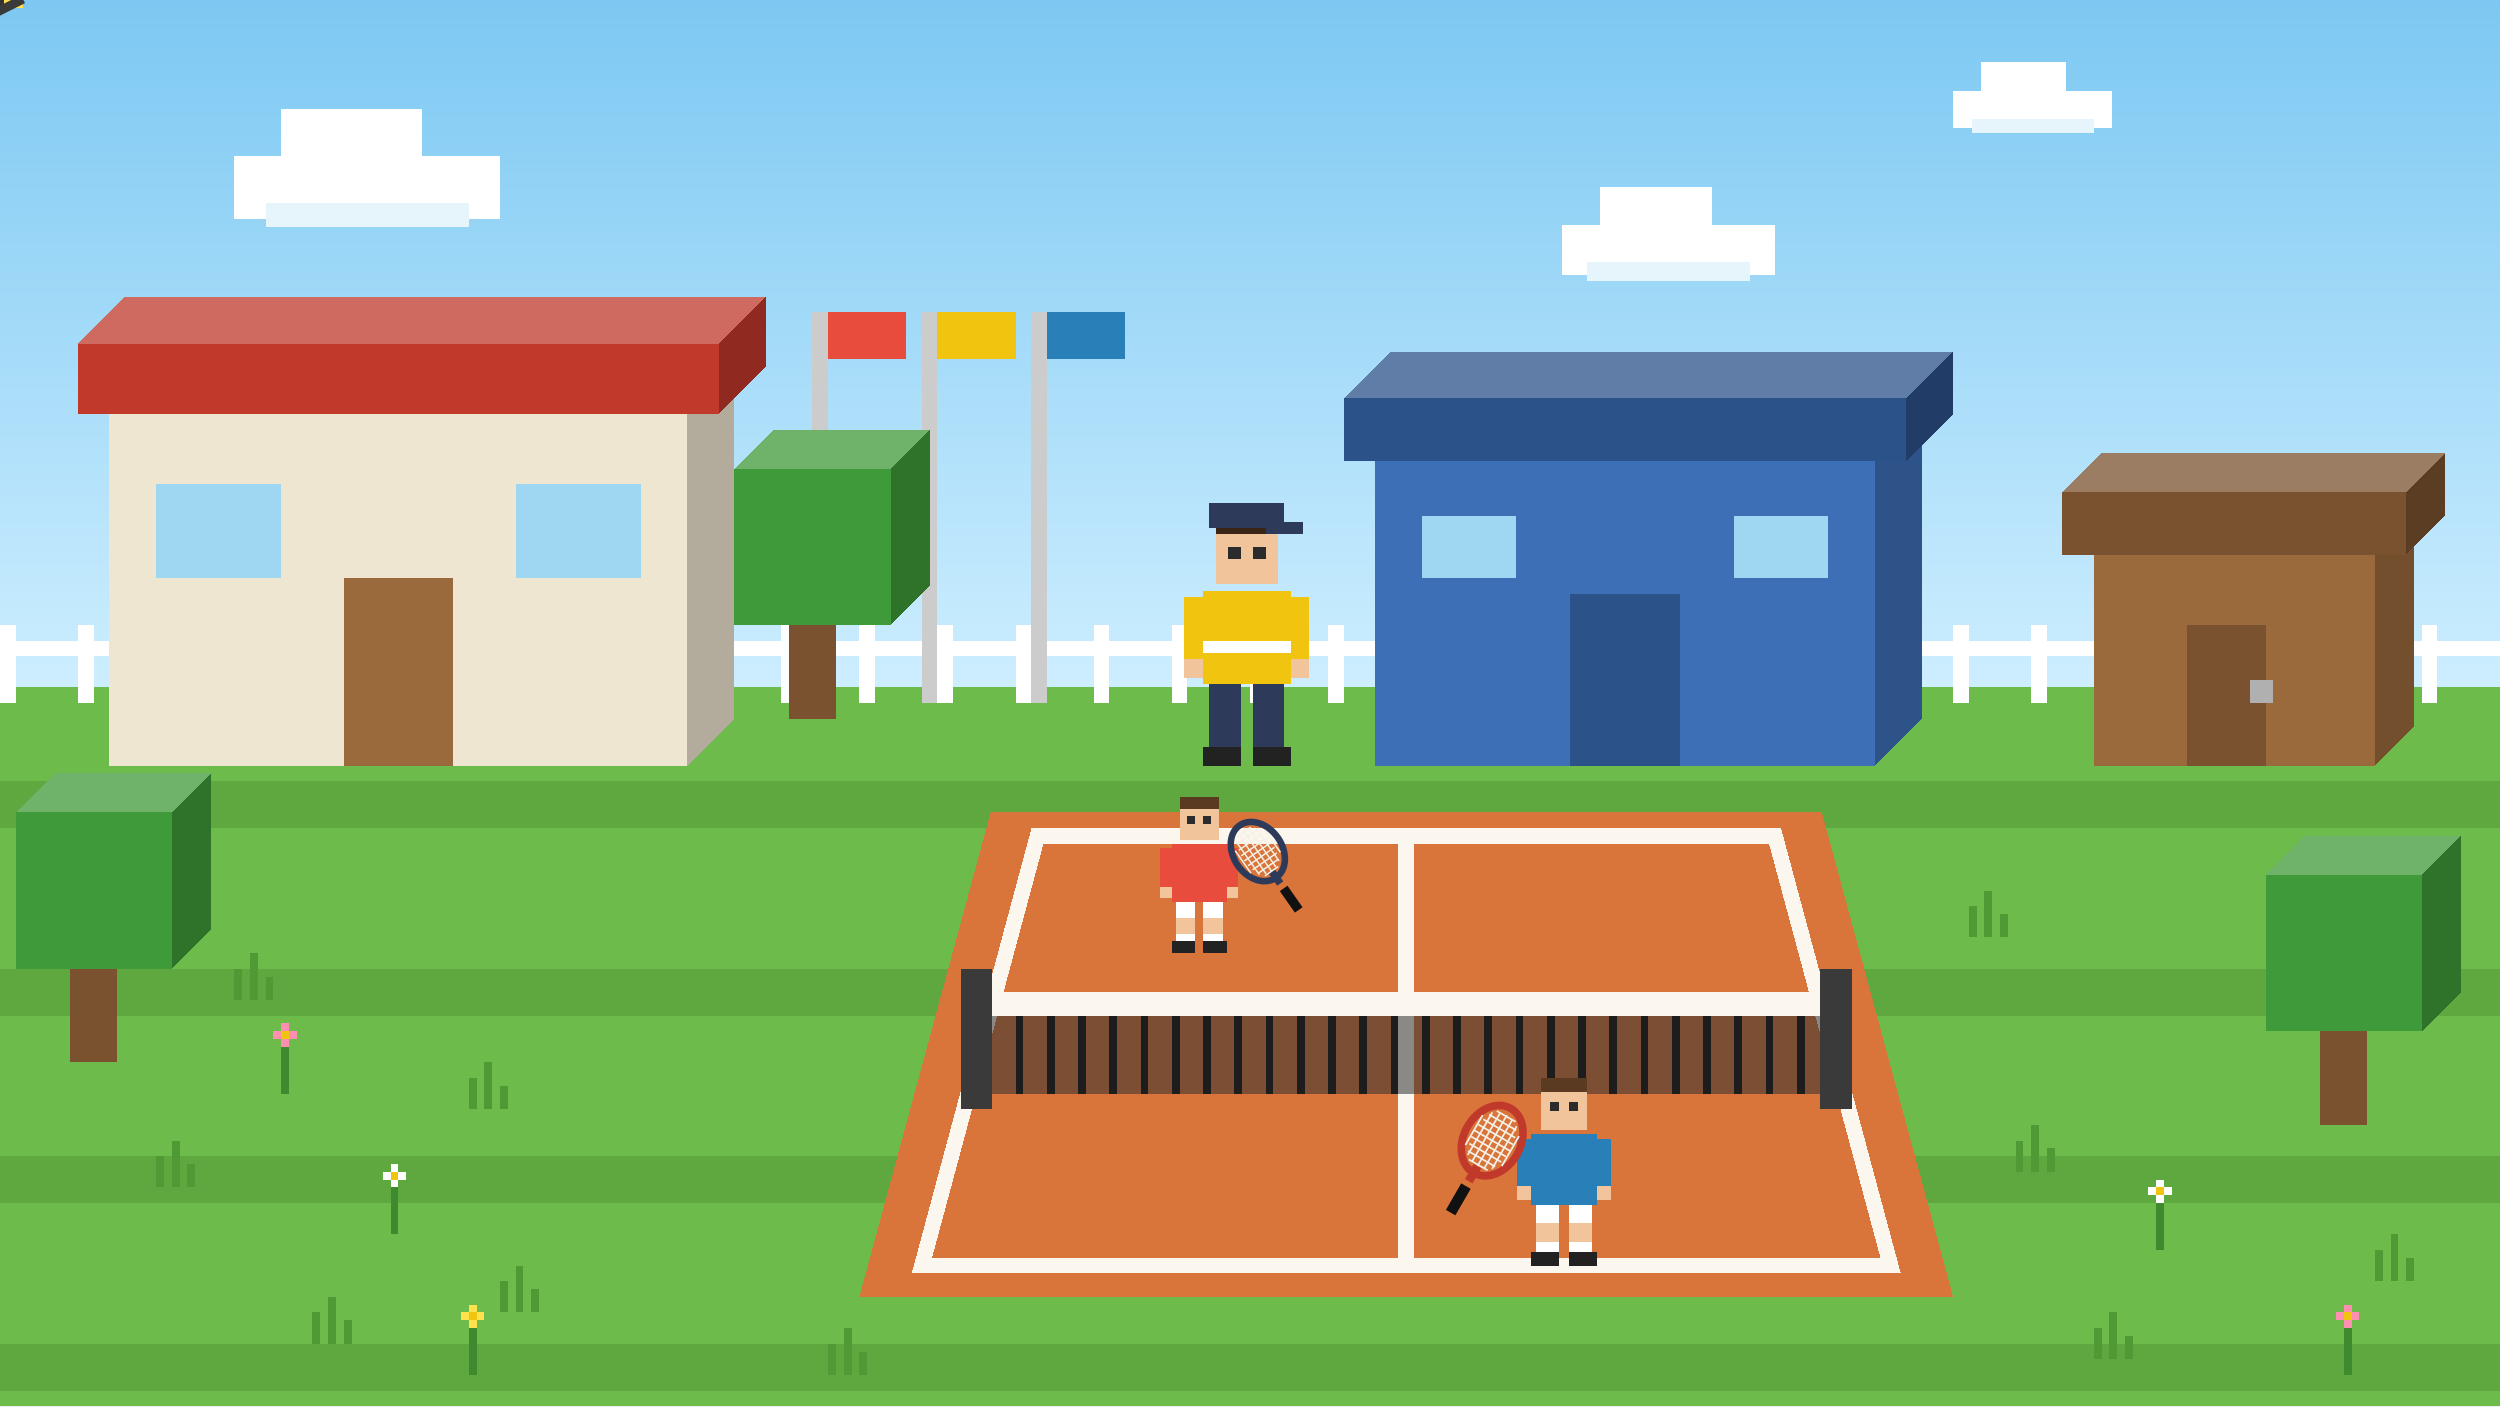
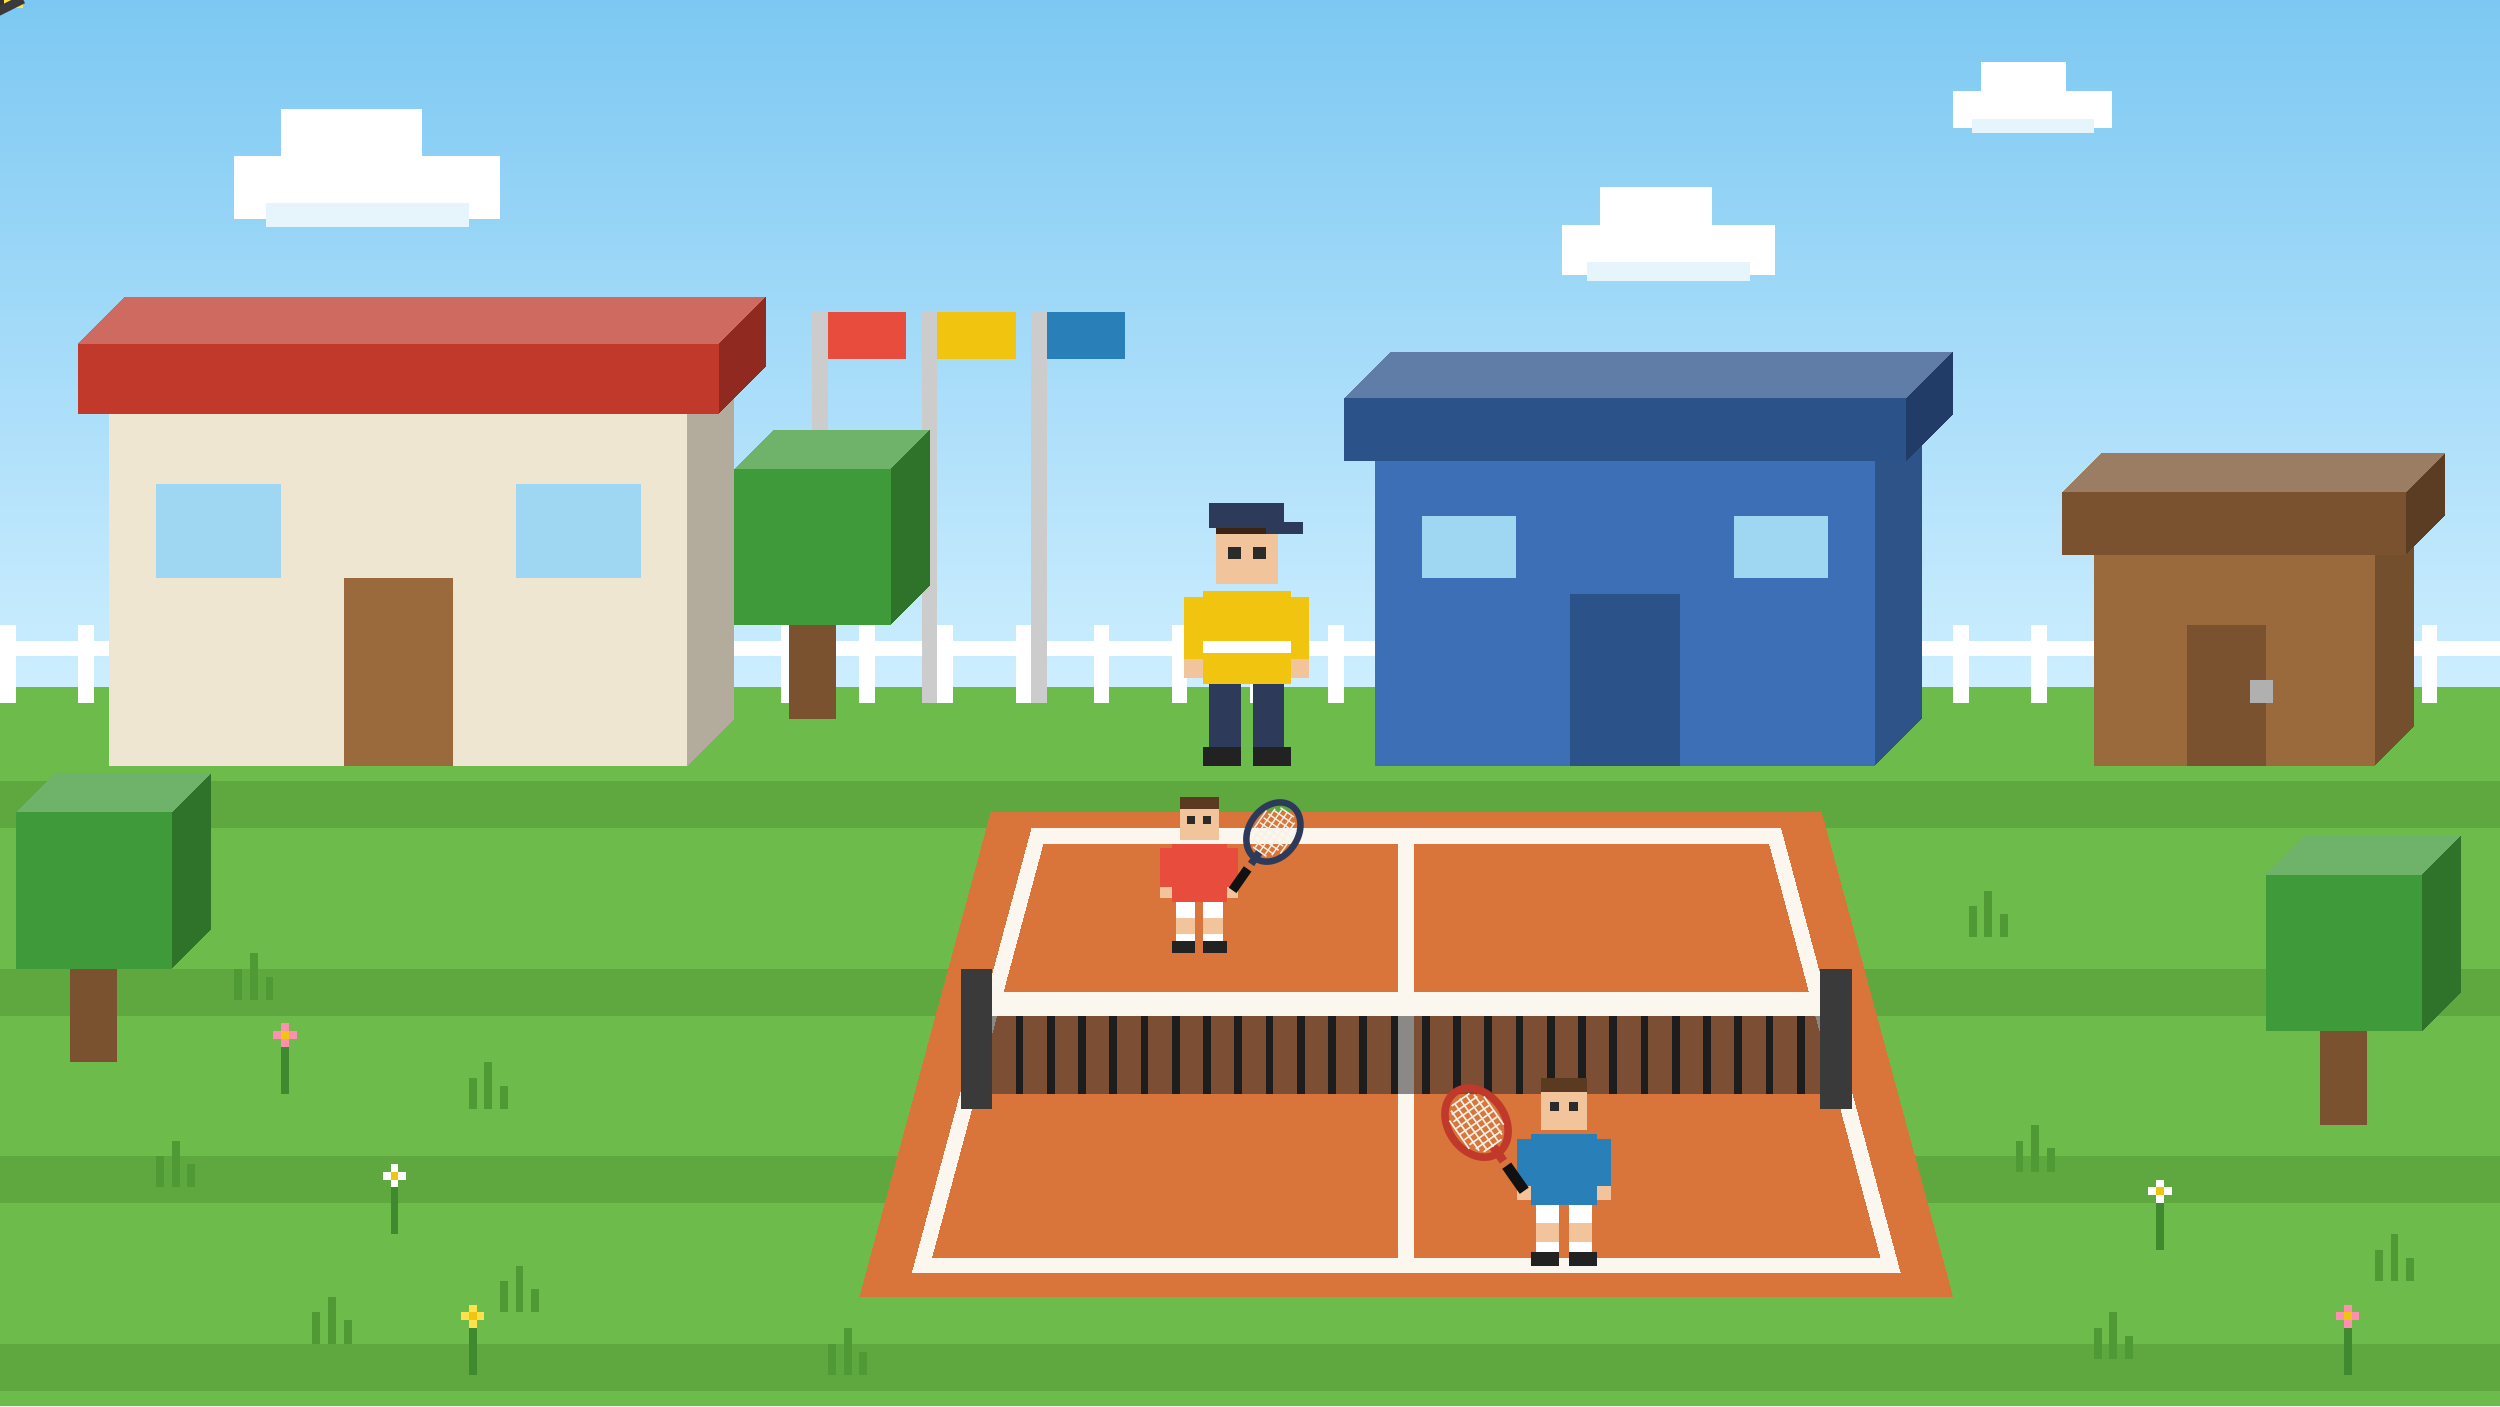
<svg xmlns="http://www.w3.org/2000/svg" viewBox="0 0 320 180" shape-rendering="crispEdges">
  <defs>
    <linearGradient id="sky" x1="0" y1="0" x2="0" y2="1">
      <stop offset="0" stop-color="#7cc8f2" />
      <stop offset="1" stop-color="#cdeeff" />
    </linearGradient>
  </defs>
  <rect x="0" y="0" width="320" height="88" fill="url(#sky)" />
  <rect x="0" y="88" width="320" height="92" fill="#6dbb4a" />
  <rect x="0" y="100" width="320" height="6" fill="#5ea83f" />
  <rect x="0" y="124" width="320" height="6" fill="#5ea83f" />
  <rect x="0" y="148" width="320" height="6" fill="#5ea83f" />
  <rect x="0" y="172" width="320" height="6" fill="#5ea83f" />
  <g>
    <animateTransform attributeName="transform" type="translate" values="0 0;18.0 0;0 0" dur="9s" repeatCount="indefinite" />
    <rect x="30" y="20.0" width="34.0" height="8.0" fill="#ffffff" />
    <rect x="36.0" y="14" width="18.0" height="8.0" fill="#ffffff" />
    <rect x="34.0" y="26.0" width="26.0" height="3.0" fill="#e6f4fb" />
  </g>
  <g>
    <animateTransform attributeName="transform" type="translate" values="0 0;14.4 0;0 0" dur="9s" repeatCount="indefinite" />
    <rect x="200" y="28.8" width="27.2" height="6.4" fill="#ffffff" />
    <rect x="204.8" y="24" width="14.4" height="6.4" fill="#ffffff" />
    <rect x="203.2" y="33.6" width="20.8" height="2.4" fill="#e6f4fb" />
  </g>
  <g>
    <animateTransform attributeName="transform" type="translate" values="0 0;10.8 0;0 0" dur="9s" repeatCount="indefinite" />
    <rect x="250" y="11.6" width="20.4" height="4.8" fill="#ffffff" />
    <rect x="253.6" y="8" width="10.8" height="4.8" fill="#ffffff" />
    <rect x="252.4" y="15.2" width="15.6" height="1.8" fill="#e6f4fb" />
  </g>
  <rect x="0" y="80" width="2" height="10" fill="#ffffff" />
  <rect x="10" y="80" width="2" height="10" fill="#ffffff" />
  <rect x="20" y="80" width="2" height="10" fill="#ffffff" />
  <rect x="30" y="80" width="2" height="10" fill="#ffffff" />
  <rect x="40" y="80" width="2" height="10" fill="#ffffff" />
  <rect x="50" y="80" width="2" height="10" fill="#ffffff" />
  <rect x="60" y="80" width="2" height="10" fill="#ffffff" />
  <rect x="70" y="80" width="2" height="10" fill="#ffffff" />
  <rect x="80" y="80" width="2" height="10" fill="#ffffff" />
  <rect x="90" y="80" width="2" height="10" fill="#ffffff" />
  <rect x="100" y="80" width="2" height="10" fill="#ffffff" />
  <rect x="110" y="80" width="2" height="10" fill="#ffffff" />
  <rect x="120" y="80" width="2" height="10" fill="#ffffff" />
  <rect x="130" y="80" width="2" height="10" fill="#ffffff" />
  <rect x="140" y="80" width="2" height="10" fill="#ffffff" />
  <rect x="150" y="80" width="2" height="10" fill="#ffffff" />
  <rect x="160" y="80" width="2" height="10" fill="#ffffff" />
  <rect x="170" y="80" width="2" height="10" fill="#ffffff" />
  <rect x="180" y="80" width="2" height="10" fill="#ffffff" />
  <rect x="190" y="80" width="2" height="10" fill="#ffffff" />
  <rect x="200" y="80" width="2" height="10" fill="#ffffff" />
  <rect x="210" y="80" width="2" height="10" fill="#ffffff" />
  <rect x="220" y="80" width="2" height="10" fill="#ffffff" />
  <rect x="230" y="80" width="2" height="10" fill="#ffffff" />
  <rect x="240" y="80" width="2" height="10" fill="#ffffff" />
  <rect x="250" y="80" width="2" height="10" fill="#ffffff" />
  <rect x="260" y="80" width="2" height="10" fill="#ffffff" />
  <rect x="270" y="80" width="2" height="10" fill="#ffffff" />
  <rect x="280" y="80" width="2" height="10" fill="#ffffff" />
  <rect x="290" y="80" width="2" height="10" fill="#ffffff" />
  <rect x="300" y="80" width="2" height="10" fill="#ffffff" />
  <rect x="310" y="80" width="2" height="10" fill="#ffffff" />
  <rect x="0" y="82" width="320" height="2" fill="#ffffff" />
  <polygon points="14,52 20,46 94,46 88,52" fill="#f3ecdd" />
  <polygon points="88,52 94,46 94,92 88,98" fill="#b3ac9d" />
  <rect x="14" y="52" width="74" height="46" fill="#efe6d2" />
  <polygon points="10,44 16,38 98,38 92,44" fill="#cf6a60" />
  <polygon points="92,44 98,38 98,47 92,53" fill="#902a20" />
  <rect x="10" y="44" width="82" height="9" fill="#c0392b" />
  <rect x="44" y="74" width="14" height="24" fill="#9a6a3c" />
  <rect x="20" y="62" width="16" height="12" fill="#9fd6f2" />
  <rect x="66" y="62" width="16" height="12" fill="#9fd6f2" />
  <rect x="104" y="40" width="2" height="50" fill="#cccccc" />
  <rect x="106" y="40" width="10" height="6" fill="#e74c3c">
    <animate attributeName="width" values="10;7;10" dur="0.70s" repeatCount="indefinite" />
  </rect>
  <rect x="118" y="40" width="2" height="50" fill="#cccccc" />
  <rect x="120" y="40" width="10" height="6" fill="#f1c40f">
    <animate attributeName="width" values="10;7;10" dur="0.85s" repeatCount="indefinite" />
  </rect>
  <rect x="132" y="40" width="2" height="50" fill="#cccccc" />
  <rect x="134" y="40" width="10" height="6" fill="#2980b9">
    <animate attributeName="width" values="10;7;10" dur="1.00s" repeatCount="indefinite" />
  </rect>
  <polygon points="176,58 182,52 246,52 240,58" fill="#6d93c8" />
  <polygon points="240,58 246,52 246,92 240,98" fill="#2d5388" />
  <rect x="176" y="58" width="64" height="40" fill="#3d6fb6" />
  <polygon points="172,51 178,45 250,45 244,51" fill="#607da7" />
  <polygon points="244,51 250,45 250,53 244,59" fill="#213d67" />
  <rect x="172" y="51" width="72" height="8" fill="#2c528a" />
  <rect x="201" y="76" width="14" height="22" fill="#2c528a" />
  <rect x="182" y="66" width="12" height="8" fill="#9fd6f2" />
  <rect x="222" y="66" width="12" height="8" fill="#9fd6f2" />
  <g>
    <animateTransform attributeName="transform" type="translate" values="0 0;0 -0.80;0 0" keyTimes="0;0.5;1" calcMode="spline" keySplines="0.4 0 0.6 1;0.4 0 0.6 1" dur="1.6s" begin="0.4s" repeatCount="indefinite" />
    <rect x="154.8" y="86.8" width="4.0" height="9.6" fill="#2d3a5a" />
    <rect x="160.4" y="86.8" width="4.0" height="9.6" fill="#2d3a5a" />
    <rect x="154.0" y="95.6" width="4.8" height="2.4" fill="#222222" />
    <rect x="160.4" y="95.6" width="4.8" height="2.4" fill="#222222" />
    <rect x="154.0" y="75.6" width="11.2" height="12.0" fill="#f1c40f" />
    <rect x="155.6" y="66.0" width="8.0" height="8.8" fill="#f2c49b" />
    <rect x="155.6" y="66.0" width="8.0" height="2.4" fill="#3b2416" />
    <rect x="157.2" y="70.0" width="1.6" height="1.6" fill="#2b2b2b" />
    <rect x="160.4" y="70.0" width="1.6" height="1.6" fill="#2b2b2b" />
    <rect x="151.6" y="76.4" width="2.4" height="8.8" fill="#f1c40f" />
    <rect x="165.2" y="76.4" width="2.4" height="8.8" fill="#f1c40f" />
    <rect x="151.6" y="84.4" width="2.4" height="2.4" fill="#f2c49b" />
    <rect x="165.2" y="84.4" width="2.4" height="2.4" fill="#f2c49b" />
    <rect x="154.8" y="64.4" width="9.6" height="3.2" fill="#2d3a5a" />
    <rect x="162.0" y="66.8" width="4.8" height="1.6" fill="#2d3a5a" />
    <rect x="154.0" y="82.0" width="11.2" height="1.6" fill="#ffffff" />
    <g opacity="0">
      <animate attributeName="opacity" values="0;0;1;0" keyTimes="0;0.92;0.96;1" dur="4.30s" begin="0.7s" repeatCount="indefinite" />
      <rect x="157.2" y="70.0" width="1.6" height="1.6" fill="#f2c49b" />
      <rect x="160.4" y="70.0" width="1.6" height="1.6" fill="#f2c49b" />
    </g>
  </g>
  <polygon points="126.8,104 233.2,104 250,166 110,166" fill="#d9743a" />
  <polygon points="132.8,107 227.2,107 242,162 118,162" fill="none" stroke="#fbf7ee" stroke-width="2" />
  <line x1="180.0" y1="107" x2="180.0" y2="162" stroke="#fbf7ee" stroke-width="2" />
  <rect x="126" y="128" width="108" height="12" fill="#2f2f2f" opacity="0.55" />
  <rect x="126" y="128" width="1" height="12" fill="#1d1d1d" />
  <rect x="130" y="128" width="1" height="12" fill="#1d1d1d" />
  <rect x="134" y="128" width="1" height="12" fill="#1d1d1d" />
  <rect x="138" y="128" width="1" height="12" fill="#1d1d1d" />
  <rect x="142" y="128" width="1" height="12" fill="#1d1d1d" />
  <rect x="146" y="128" width="1" height="12" fill="#1d1d1d" />
  <rect x="150" y="128" width="1" height="12" fill="#1d1d1d" />
  <rect x="154" y="128" width="1" height="12" fill="#1d1d1d" />
  <rect x="158" y="128" width="1" height="12" fill="#1d1d1d" />
  <rect x="162" y="128" width="1" height="12" fill="#1d1d1d" />
  <rect x="166" y="128" width="1" height="12" fill="#1d1d1d" />
  <rect x="170" y="128" width="1" height="12" fill="#1d1d1d" />
  <rect x="174" y="128" width="1" height="12" fill="#1d1d1d" />
  <rect x="178" y="128" width="1" height="12" fill="#1d1d1d" />
  <rect x="182" y="128" width="1" height="12" fill="#1d1d1d" />
  <rect x="186" y="128" width="1" height="12" fill="#1d1d1d" />
  <rect x="190" y="128" width="1" height="12" fill="#1d1d1d" />
  <rect x="194" y="128" width="1" height="12" fill="#1d1d1d" />
  <rect x="198" y="128" width="1" height="12" fill="#1d1d1d" />
  <rect x="202" y="128" width="1" height="12" fill="#1d1d1d" />
  <rect x="206" y="128" width="1" height="12" fill="#1d1d1d" />
  <rect x="210" y="128" width="1" height="12" fill="#1d1d1d" />
  <rect x="214" y="128" width="1" height="12" fill="#1d1d1d" />
  <rect x="218" y="128" width="1" height="12" fill="#1d1d1d" />
  <rect x="222" y="128" width="1" height="12" fill="#1d1d1d" />
  <rect x="226" y="128" width="1" height="12" fill="#1d1d1d" />
  <rect x="230" y="128" width="1" height="12" fill="#1d1d1d" />
  <rect x="126" y="127" width="108" height="3" fill="#fbf7ee" />
  <rect x="123" y="124" width="4" height="18" fill="#3a3a3a" />
  <rect x="233" y="124" width="4" height="18" fill="#3a3a3a" />
  <polygon points="268,70 273,65 309,65 304,70" fill="#b38f6c" />
  <polygon points="304,70 309,65 309,93 304,98" fill="#734f2d" />
  <rect x="268" y="70" width="36" height="28" fill="#9a6a3c" />
  <polygon points="264,63 269,58 313,58 308,63" fill="#9b7d63" />
  <polygon points="308,63 313,58 313,66 308,71" fill="#5b3d24" />
  <rect x="264" y="63" width="44" height="8" fill="#7a5230" />
  <rect x="280" y="80" width="10" height="18" fill="#7a5230" />
  <rect x="288" y="87" width="3" height="3" fill="#b0b0b0" />
  <rect x="9" y="122" width="6" height="14" fill="#7a5230" />
  <g>
    <animateTransform attributeName="transform" type="rotate" values="-2 12 124;2 12 124;-2 12 124" dur="2.1s" repeatCount="indefinite" />
    <polygon points="2,104 7,99 27,99 22,104" fill="#6fb36b" />
    <polygon points="22,104 27,99 27,119 22,124" fill="#2f732b" />
    <rect x="2" y="104" width="20" height="20" fill="#3f9a3a" />
  </g>
  <rect x="297" y="130" width="6" height="14" fill="#7a5230" />
  <g>
    <animateTransform attributeName="transform" type="rotate" values="-2 300 132;2 300 132;-2 300 132" dur="1.8s" repeatCount="indefinite" />
    <polygon points="290,112 295,107 315,107 310,112" fill="#6fb36b" />
    <polygon points="310,112 315,107 315,127 310,132" fill="#2f732b" />
    <rect x="290" y="112" width="20" height="20" fill="#3f9a3a" />
  </g>
  <rect x="101" y="78" width="6" height="14" fill="#7a5230" />
  <g>
    <animateTransform attributeName="transform" type="rotate" values="-2 104 80;2 104 80;-2 104 80" dur="2.4s" repeatCount="indefinite" />
    <polygon points="94,60 99,55 119,55 114,60" fill="#6fb36b" />
    <polygon points="114,60 119,55 119,75 114,80" fill="#2f732b" />
    <rect x="94" y="60" width="20" height="20" fill="#3f9a3a" />
  </g>
  <rect x="20" y="148" width="1" height="4" fill="#4f9a35" />
  <rect x="22" y="146" width="1" height="6" fill="#4f9a35" />
  <rect x="24" y="149" width="1" height="3" fill="#4f9a35" />
  <rect x="40" y="168" width="1" height="4" fill="#4f9a35" />
  <rect x="42" y="166" width="1" height="6" fill="#4f9a35" />
  <rect x="44" y="169" width="1" height="3" fill="#4f9a35" />
  <rect x="60" y="138" width="1" height="4" fill="#4f9a35" />
  <rect x="62" y="136" width="1" height="6" fill="#4f9a35" />
  <rect x="64" y="139" width="1" height="3" fill="#4f9a35" />
  <rect x="64" y="164" width="1" height="4" fill="#4f9a35" />
  <rect x="66" y="162" width="1" height="6" fill="#4f9a35" />
  <rect x="68" y="165" width="1" height="3" fill="#4f9a35" />
  <rect x="106" y="172" width="1" height="4" fill="#4f9a35" />
  <rect x="108" y="170" width="1" height="6" fill="#4f9a35" />
  <rect x="110" y="173" width="1" height="3" fill="#4f9a35" />
  <rect x="258" y="146" width="1" height="4" fill="#4f9a35" />
  <rect x="260" y="144" width="1" height="6" fill="#4f9a35" />
  <rect x="262" y="147" width="1" height="3" fill="#4f9a35" />
  <rect x="268" y="170" width="1" height="4" fill="#4f9a35" />
  <rect x="270" y="168" width="1" height="6" fill="#4f9a35" />
  <rect x="272" y="171" width="1" height="3" fill="#4f9a35" />
  <rect x="304" y="160" width="1" height="4" fill="#4f9a35" />
  <rect x="306" y="158" width="1" height="6" fill="#4f9a35" />
  <rect x="308" y="161" width="1" height="3" fill="#4f9a35" />
  <rect x="30" y="124" width="1" height="4" fill="#4f9a35" />
  <rect x="32" y="122" width="1" height="6" fill="#4f9a35" />
  <rect x="34" y="125" width="1" height="3" fill="#4f9a35" />
  <rect x="252" y="116" width="1" height="4" fill="#4f9a35" />
  <rect x="254" y="114" width="1" height="6" fill="#4f9a35" />
  <rect x="256" y="117" width="1" height="3" fill="#4f9a35" />
  <rect x="50" y="152" width="1" height="6" fill="#3f8a2f" />
  <g>
    <animateTransform attributeName="transform" type="rotate" values="-8 50 152;8 50 152;-8 50 152" dur="1.8s" repeatCount="indefinite" />
    <rect x="49" y="150" width="3" height="1" fill="#ffffff" />
    <rect x="50" y="149" width="1" height="3" fill="#ffffff" />
    <rect x="50" y="150" width="1" height="1" fill="#f1c40f" />
  </g>
  <rect x="36" y="134" width="1" height="6" fill="#3f8a2f" />
  <g>
    <animateTransform attributeName="transform" type="rotate" values="-8 36 134;8 36 134;-8 36 134" dur="1.4s" repeatCount="indefinite" />
    <rect x="35" y="132" width="3" height="1" fill="#ff8fb1" />
    <rect x="36" y="131" width="1" height="3" fill="#ff8fb1" />
    <rect x="36" y="132" width="1" height="1" fill="#f1c40f" />
  </g>
  <rect x="60" y="170" width="1" height="6" fill="#3f8a2f" />
  <g>
    <animateTransform attributeName="transform" type="rotate" values="-8 60 170;8 60 170;-8 60 170" dur="1.4s" repeatCount="indefinite" />
    <rect x="59" y="168" width="3" height="1" fill="#ffe14d" />
    <rect x="60" y="167" width="1" height="3" fill="#ffe14d" />
    <rect x="60" y="168" width="1" height="1" fill="#f1c40f" />
  </g>
  <rect x="276" y="154" width="1" height="6" fill="#3f8a2f" />
  <g>
    <animateTransform attributeName="transform" type="rotate" values="-8 276 154;8 276 154;-8 276 154" dur="1.4s" repeatCount="indefinite" />
    <rect x="275" y="152" width="3" height="1" fill="#ffffff" />
    <rect x="276" y="151" width="1" height="3" fill="#ffffff" />
    <rect x="276" y="152" width="1" height="1" fill="#f1c40f" />
  </g>
  <rect x="300" y="170" width="1" height="6" fill="#3f8a2f" />
  <g>
    <animateTransform attributeName="transform" type="rotate" values="-8 300 170;8 300 170;-8 300 170" dur="1.4s" repeatCount="indefinite" />
    <rect x="299" y="168" width="3" height="1" fill="#ff8fb1" />
    <rect x="300" y="167" width="1" height="3" fill="#ff8fb1" />
    <rect x="300" y="168" width="1" height="1" fill="#f1c40f" />
  </g>
  <g>
    <animateTransform attributeName="transform" type="translate" values="0 0;6 0;0 0" dur="2.2s" repeatCount="indefinite" />
    <g>
      <animateTransform attributeName="transform" type="translate" values="0 0;0 -0.50;0 0" keyTimes="0;0.5;1" calcMode="spline" keySplines="0.4 0 0.6 1;0.4 0 0.6 1" dur="1.6s" begin="0.0s" repeatCount="indefinite" />
      <rect x="150.5" y="115.0" width="2.5" height="2.5" fill="#ffffff" />
      <rect x="154.0" y="115.0" width="2.5" height="2.5" fill="#ffffff" />
      <rect x="150.5" y="117.5" width="2.5" height="2.0" fill="#f2c49b" />
      <rect x="154.0" y="117.5" width="2.5" height="2.0" fill="#f2c49b" />
      <rect x="150.5" y="119.5" width="2.5" height="1.0" fill="#ffffff" />
      <rect x="154.0" y="119.5" width="2.5" height="1.0" fill="#ffffff" />
      <rect x="150.0" y="120.5" width="3.0" height="1.5" fill="#222222" />
      <rect x="154.0" y="120.5" width="3.0" height="1.5" fill="#222222" />
      <rect x="150.0" y="108.0" width="7.0" height="7.5" fill="#e74c3c" />
      <rect x="151.0" y="102.0" width="5.0" height="5.5" fill="#f2c49b" />
      <rect x="151.0" y="102.0" width="5.0" height="1.5" fill="#5b3a22" />
      <rect x="152.0" y="104.5" width="1.0" height="1.0" fill="#2b2b2b" />
      <rect x="154.0" y="104.5" width="1.0" height="1.0" fill="#2b2b2b" />
      <rect x="148.5" y="108.5" width="1.5" height="5.5" fill="#e74c3c" />
      <rect x="157.0" y="108.5" width="1.5" height="5.5" fill="#e74c3c" />
      <rect x="148.5" y="113.5" width="1.5" height="1.5" fill="#f2c49b" />
      <rect x="157.0" y="113.5" width="1.5" height="1.5" fill="#f2c49b" />
      <g opacity="0">
        <animate attributeName="opacity" values="0;0;1;0" keyTimes="0;0.92;0.96;1" dur="5.65s" begin="0.7s" repeatCount="indefinite" />
        <rect x="152.0" y="104.5" width="1.0" height="1.0" fill="#f2c49b" />
        <rect x="154.0" y="104.5" width="1.0" height="1.0" fill="#f2c49b" />
      </g>
    </g>
-     <g transform="rotate(-35 161 109)" shape-rendering="auto">
-       <rect x="160.52" y="112.08" width="0.96" height="1.92" fill="#2d3a5a" />
-       <rect x="160.4" y="114.76" width="1.2" height="3.36" fill="#111111" />
-       <ellipse cx="161" cy="109" rx="3.12" ry="4.08" fill="none" stroke="#2d3a5a" stroke-width="0.84" />
-       <line x1="158.696" y1="107.249" x2="158.696" y2="110.751" stroke="#f5f1e6" stroke-width="0.192" />
-       <line x1="159.464" y1="106.449" x2="159.464" y2="111.551" stroke="#f5f1e6" stroke-width="0.192" />
-       <line x1="160.232" y1="106.046" x2="160.232" y2="111.954" stroke="#f5f1e6" stroke-width="0.192" />
-       <line x1="161.0" y1="105.92" x2="161.0" y2="112.08" stroke="#f5f1e6" stroke-width="0.192" />
-       <line x1="161.768" y1="106.046" x2="161.768" y2="111.954" stroke="#f5f1e6" stroke-width="0.192" />
-       <line x1="162.536" y1="106.449" x2="162.536" y2="111.551" stroke="#f5f1e6" stroke-width="0.192" />
-       <line x1="163.304" y1="107.249" x2="163.304" y2="110.751" stroke="#f5f1e6" stroke-width="0.192" />
-       <line x1="159.947" y1="105.928" x2="162.053" y2="105.928" stroke="#f5f1e6" stroke-width="0.192" />
-       <line x1="159.425" y1="106.696" x2="162.575" y2="106.696" stroke="#f5f1e6" stroke-width="0.192" />
-       <line x1="159.11" y1="107.464" x2="162.89" y2="107.464" stroke="#f5f1e6" stroke-width="0.192" />
-       <line x1="158.936" y1="108.232" x2="163.064" y2="108.232" stroke="#f5f1e6" stroke-width="0.192" />
-       <line x1="158.88" y1="109.0" x2="163.12" y2="109.0" stroke="#f5f1e6" stroke-width="0.192" />
-       <line x1="158.936" y1="109.768" x2="163.064" y2="109.768" stroke="#f5f1e6" stroke-width="0.192" />
-       <line x1="159.11" y1="110.536" x2="162.89" y2="110.536" stroke="#f5f1e6" stroke-width="0.192" />
-       <line x1="159.425" y1="111.304" x2="162.575" y2="111.304" stroke="#f5f1e6" stroke-width="0.192" />
-       <line x1="159.947" y1="112.072" x2="162.053" y2="112.072" stroke="#f5f1e6" stroke-width="0.192" />
+     <g transform="rotate(35 163 106.5)" shape-rendering="auto">
+       <rect x="162.52" y="109.58" width="0.96" height="1.92" fill="#2d3a5a" />
+       <rect x="162.4" y="112.26" width="1.2" height="3.36" fill="#111111" />
+       <ellipse cx="163" cy="106.5" rx="3.12" ry="4.08" fill="none" stroke="#2d3a5a" stroke-width="0.84" />
+       <line x1="160.696" y1="104.749" x2="160.696" y2="108.251" stroke="#f5f1e6" stroke-width="0.192" />
+       <line x1="161.464" y1="103.949" x2="161.464" y2="109.051" stroke="#f5f1e6" stroke-width="0.192" />
+       <line x1="162.232" y1="103.546" x2="162.232" y2="109.454" stroke="#f5f1e6" stroke-width="0.192" />
+       <line x1="163.0" y1="103.42" x2="163.0" y2="109.58" stroke="#f5f1e6" stroke-width="0.192" />
+       <line x1="163.768" y1="103.546" x2="163.768" y2="109.454" stroke="#f5f1e6" stroke-width="0.192" />
+       <line x1="164.536" y1="103.949" x2="164.536" y2="109.051" stroke="#f5f1e6" stroke-width="0.192" />
+       <line x1="165.304" y1="104.749" x2="165.304" y2="108.251" stroke="#f5f1e6" stroke-width="0.192" />
+       <line x1="161.947" y1="103.428" x2="164.053" y2="103.428" stroke="#f5f1e6" stroke-width="0.192" />
+       <line x1="161.425" y1="104.196" x2="164.575" y2="104.196" stroke="#f5f1e6" stroke-width="0.192" />
+       <line x1="161.11" y1="104.964" x2="164.89" y2="104.964" stroke="#f5f1e6" stroke-width="0.192" />
+       <line x1="160.936" y1="105.732" x2="165.064" y2="105.732" stroke="#f5f1e6" stroke-width="0.192" />
+       <line x1="160.88" y1="106.5" x2="165.12" y2="106.5" stroke="#f5f1e6" stroke-width="0.192" />
+       <line x1="160.936" y1="107.268" x2="165.064" y2="107.268" stroke="#f5f1e6" stroke-width="0.192" />
+       <line x1="161.11" y1="108.036" x2="164.89" y2="108.036" stroke="#f5f1e6" stroke-width="0.192" />
+       <line x1="161.425" y1="108.804" x2="164.575" y2="108.804" stroke="#f5f1e6" stroke-width="0.192" />
+       <line x1="161.947" y1="109.572" x2="164.053" y2="109.572" stroke="#f5f1e6" stroke-width="0.192" />
    </g>
  </g>
  <g>
    <animateTransform attributeName="transform" type="translate" values="0 0;-5 0;0 0" dur="2.2s" repeatCount="indefinite" />
    <g>
      <animateTransform attributeName="transform" type="translate" values="0 0;0 -0.60;0 0" keyTimes="0;0.5;1" calcMode="spline" keySplines="0.4 0 0.6 1;0.4 0 0.6 1" dur="2.0s" begin="0.4s" repeatCount="indefinite" />
      <rect x="196.6" y="153.6" width="3.0" height="3.0" fill="#ffffff" />
      <rect x="200.8" y="153.6" width="3.0" height="3.0" fill="#ffffff" />
      <rect x="196.6" y="156.6" width="3.0" height="2.4" fill="#f2c49b" />
      <rect x="200.8" y="156.6" width="3.0" height="2.4" fill="#f2c49b" />
      <rect x="196.6" y="159.0" width="3.0" height="1.2" fill="#ffffff" />
      <rect x="200.8" y="159.0" width="3.0" height="1.2" fill="#ffffff" />
      <rect x="196.0" y="160.2" width="3.6" height="1.8" fill="#222222" />
      <rect x="200.8" y="160.2" width="3.6" height="1.8" fill="#222222" />
      <rect x="196.0" y="145.2" width="8.4" height="9.0" fill="#2980b9" />
      <rect x="197.2" y="138.0" width="6.0" height="6.6" fill="#f2c49b" />
      <rect x="197.2" y="138.0" width="6.0" height="1.8" fill="#5b3a22" />
      <rect x="198.4" y="141.0" width="1.2" height="1.2" fill="#2b2b2b" />
      <rect x="200.8" y="141.0" width="1.2" height="1.2" fill="#2b2b2b" />
      <rect x="194.2" y="145.8" width="1.8" height="6.6" fill="#2980b9" />
      <rect x="204.4" y="145.8" width="1.8" height="6.6" fill="#2980b9" />
      <rect x="194.2" y="151.8" width="1.8" height="1.8" fill="#f2c49b" />
      <rect x="204.4" y="151.8" width="1.8" height="1.8" fill="#f2c49b" />
      <g opacity="0">
        <animate attributeName="opacity" values="0;0;1;0" keyTimes="0;0.92;0.96;1" dur="3.85s" begin="0.7s" repeatCount="indefinite" />
        <rect x="198.4" y="141.0" width="1.2" height="1.2" fill="#f2c49b" />
        <rect x="200.8" y="141.0" width="1.2" height="1.2" fill="#f2c49b" />
      </g>
    </g>
-     <g transform="rotate(30 191 146)" shape-rendering="auto">
-       <rect x="190.44" y="149.76" width="1.12" height="2.24" fill="#c0392b" />
-       <rect x="190.3" y="152.72" width="1.4" height="3.92" fill="#111111" />
-       <ellipse cx="191" cy="146" rx="3.64" ry="4.76" fill="none" stroke="#c0392b" stroke-width="0.98" />
-       <line x1="188.312" y1="143.79" x2="188.312" y2="148.21" stroke="#f5f1e6" stroke-width="0.224" />
-       <line x1="189.208" y1="142.857" x2="189.208" y2="149.143" stroke="#f5f1e6" stroke-width="0.224" />
-       <line x1="190.104" y1="142.386" x2="190.104" y2="149.614" stroke="#f5f1e6" stroke-width="0.224" />
-       <line x1="191.0" y1="142.24" x2="191.0" y2="149.76" stroke="#f5f1e6" stroke-width="0.224" />
-       <line x1="191.896" y1="142.386" x2="191.896" y2="149.614" stroke="#f5f1e6" stroke-width="0.224" />
-       <line x1="192.792" y1="142.857" x2="192.792" y2="149.143" stroke="#f5f1e6" stroke-width="0.224" />
-       <line x1="193.688" y1="143.79" x2="193.688" y2="148.21" stroke="#f5f1e6" stroke-width="0.224" />
-       <line x1="189.605" y1="142.416" x2="192.395" y2="142.416" stroke="#f5f1e6" stroke-width="0.224" />
-       <line x1="188.996" y1="143.312" x2="193.004" y2="143.312" stroke="#f5f1e6" stroke-width="0.224" />
-       <line x1="188.628" y1="144.208" x2="193.372" y2="144.208" stroke="#f5f1e6" stroke-width="0.224" />
-       <line x1="188.425" y1="145.104" x2="193.575" y2="145.104" stroke="#f5f1e6" stroke-width="0.224" />
-       <line x1="188.36" y1="146.0" x2="193.64" y2="146.0" stroke="#f5f1e6" stroke-width="0.224" />
-       <line x1="188.425" y1="146.896" x2="193.575" y2="146.896" stroke="#f5f1e6" stroke-width="0.224" />
-       <line x1="188.628" y1="147.792" x2="193.372" y2="147.792" stroke="#f5f1e6" stroke-width="0.224" />
-       <line x1="188.996" y1="148.688" x2="193.004" y2="148.688" stroke="#f5f1e6" stroke-width="0.224" />
-       <line x1="189.605" y1="149.584" x2="192.395" y2="149.584" stroke="#f5f1e6" stroke-width="0.224" />
+     <g transform="rotate(-35 189 143.7)" shape-rendering="auto">
+       <rect x="188.44" y="147.46" width="1.12" height="2.24" fill="#c0392b" />
+       <rect x="188.3" y="150.42" width="1.4" height="3.92" fill="#111111" />
+       <ellipse cx="189" cy="143.7" rx="3.64" ry="4.76" fill="none" stroke="#c0392b" stroke-width="0.98" />
+       <line x1="186.312" y1="141.49" x2="186.312" y2="145.91" stroke="#f5f1e6" stroke-width="0.224" />
+       <line x1="187.208" y1="140.557" x2="187.208" y2="146.843" stroke="#f5f1e6" stroke-width="0.224" />
+       <line x1="188.104" y1="140.086" x2="188.104" y2="147.314" stroke="#f5f1e6" stroke-width="0.224" />
+       <line x1="189.0" y1="139.94" x2="189.0" y2="147.46" stroke="#f5f1e6" stroke-width="0.224" />
+       <line x1="189.896" y1="140.086" x2="189.896" y2="147.314" stroke="#f5f1e6" stroke-width="0.224" />
+       <line x1="190.792" y1="140.557" x2="190.792" y2="146.843" stroke="#f5f1e6" stroke-width="0.224" />
+       <line x1="191.688" y1="141.49" x2="191.688" y2="145.91" stroke="#f5f1e6" stroke-width="0.224" />
+       <line x1="187.605" y1="140.116" x2="190.395" y2="140.116" stroke="#f5f1e6" stroke-width="0.224" />
+       <line x1="186.996" y1="141.012" x2="191.004" y2="141.012" stroke="#f5f1e6" stroke-width="0.224" />
+       <line x1="186.628" y1="141.908" x2="191.372" y2="141.908" stroke="#f5f1e6" stroke-width="0.224" />
+       <line x1="186.425" y1="142.804" x2="191.575" y2="142.804" stroke="#f5f1e6" stroke-width="0.224" />
+       <line x1="186.36" y1="143.7" x2="191.64" y2="143.7" stroke="#f5f1e6" stroke-width="0.224" />
+       <line x1="186.425" y1="144.596" x2="191.575" y2="144.596" stroke="#f5f1e6" stroke-width="0.224" />
+       <line x1="186.628" y1="145.492" x2="191.372" y2="145.492" stroke="#f5f1e6" stroke-width="0.224" />
+       <line x1="186.996" y1="146.388" x2="191.004" y2="146.388" stroke="#f5f1e6" stroke-width="0.224" />
+       <line x1="187.605" y1="147.284" x2="190.395" y2="147.284" stroke="#f5f1e6" stroke-width="0.224" />
    </g>
  </g>
  <g shape-rendering="auto">
    <circle r="1.4" fill="#d7e84a">
      <animateMotion path="M 158 112 Q 170 104 182 152 Q 188 138 193 146 Q 182 110 166 120 Q 162 110 158 112" dur="2.2s" repeatCount="indefinite" />
    </circle>
  </g>
  <g>
    <animateMotion path="M 40 132 c 10 -8 20 8 30 0 s -20 10 -30 0" dur="6s" repeatCount="indefinite" />
    <rect x="-3" y="-2" width="3" height="3" fill="#ffe14d">
      <animate attributeName="width" values="3;1;3" dur="0.25s" repeatCount="indefinite" />
      <animate attributeName="x" values="-3;-1;-3" dur="0.25s" repeatCount="indefinite" />
    </rect>
    <rect x="0" y="-2" width="3" height="3" fill="#ffe14d">
      <animate attributeName="width" values="3;1;3" dur="0.25s" repeatCount="indefinite" />
    </rect>
    <rect x="-0.5" y="-2" width="1" height="3" fill="#333333" />
  </g>
  <g shape-rendering="auto">
    <animateTransform attributeName="transform" type="translate" values="-10 18;330 12" dur="14s" begin="0s" repeatCount="indefinite" />
    <path d="M -3.0 0 L 0 1.5 L 3.0 0" fill="none" stroke="#3a3a3a" stroke-width="0.9">
      <animate attributeName="d" values="M -3.0 0 L 0 1.5 L 3.0 0;M -3.0 1.5 L 0 0 L 3.0 1.5;M -3.0 0 L 0 1.5 L 3.0 0" dur="0.45s" repeatCount="indefinite" />
    </path>
  </g>
  <g shape-rendering="auto">
    <animateTransform attributeName="transform" type="translate" values="-10 26;330 20" dur="18s" begin="-5s" repeatCount="indefinite" />
    <path d="M -2.55 0 L 0 1.275 L 2.55 0" fill="none" stroke="#3a3a3a" stroke-width="0.8">
      <animate attributeName="d" values="M -2.55 0 L 0 1.275 L 2.55 0;M -2.55 1.275 L 0 0 L 2.55 1.275;M -2.55 0 L 0 1.275 L 2.55 0" dur="0.45s" repeatCount="indefinite" />
    </path>
  </g>
  <g shape-rendering="auto">
    <animateTransform attributeName="transform" type="translate" values="-10 12;330 6" dur="22s" begin="-10s" repeatCount="indefinite" />
    <path d="M -2.1 0 L 0 1.05 L 2.1 0" fill="none" stroke="#3a3a3a" stroke-width="0.6">
      <animate attributeName="d" values="M -2.1 0 L 0 1.05 L 2.1 0;M -2.1 1.05 L 0 0 L 2.1 1.05;M -2.1 0 L 0 1.05 L 2.1 0" dur="0.45s" repeatCount="indefinite" />
    </path>
  </g>
</svg>
